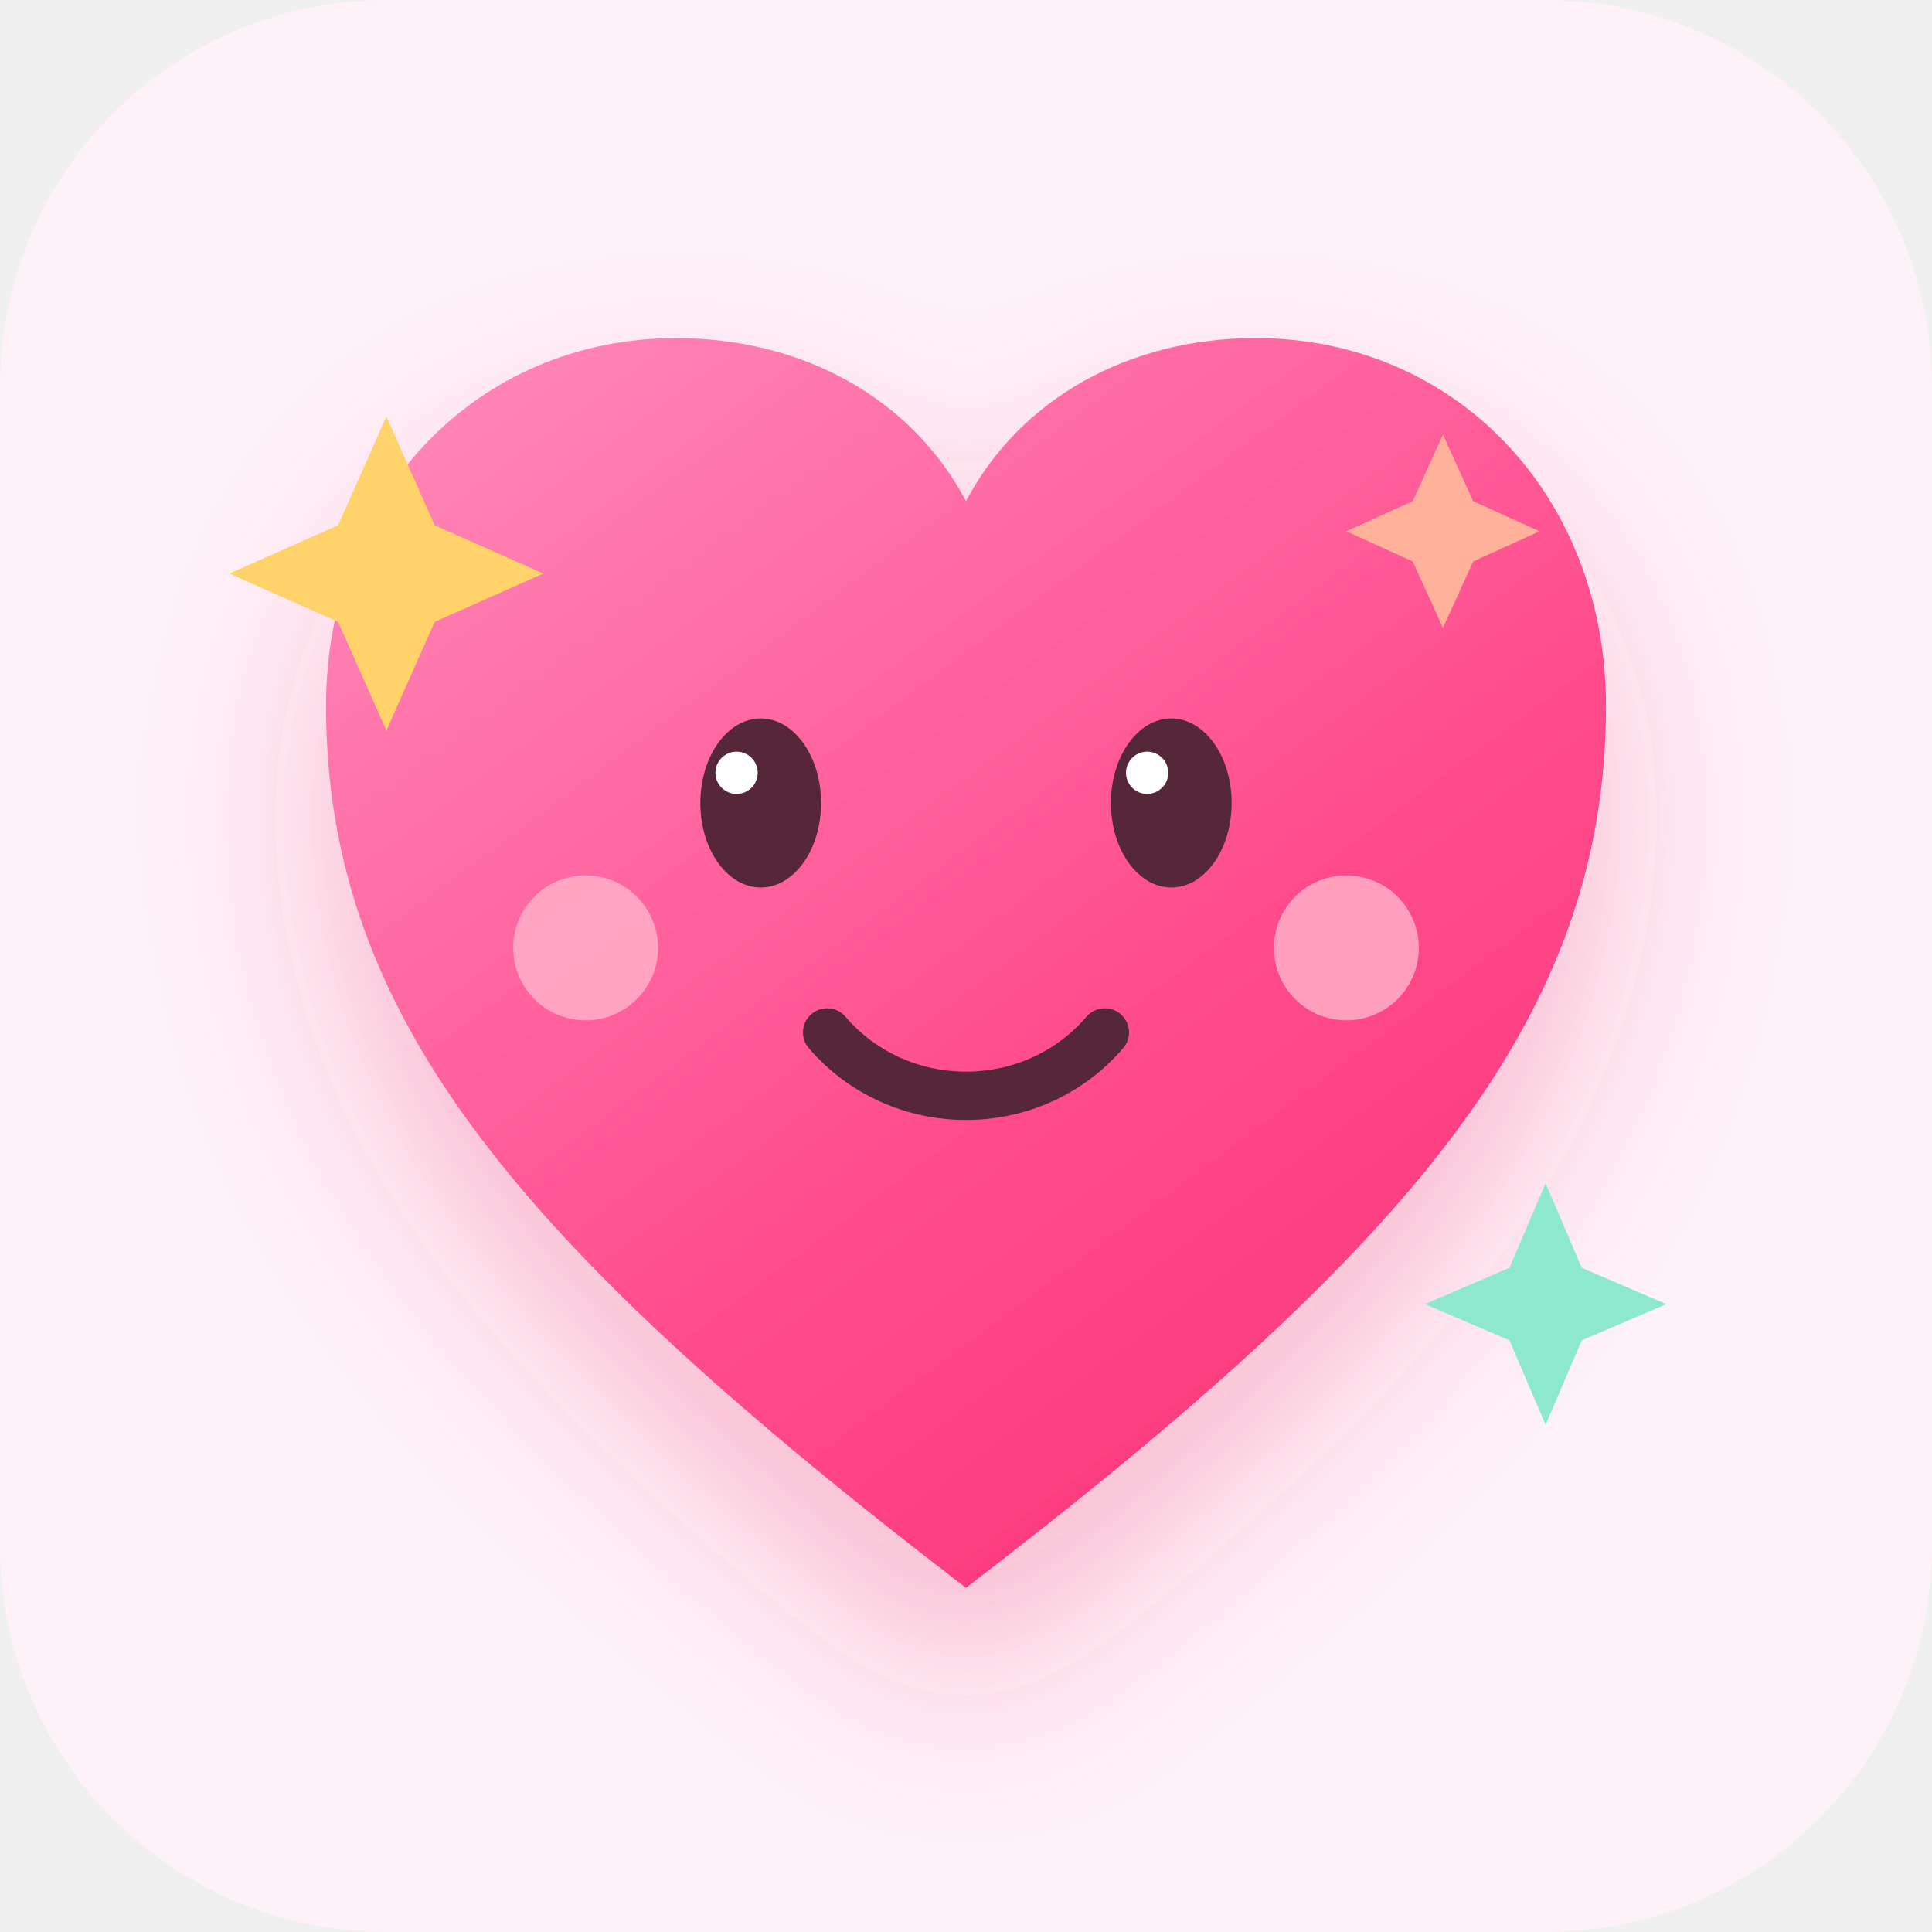
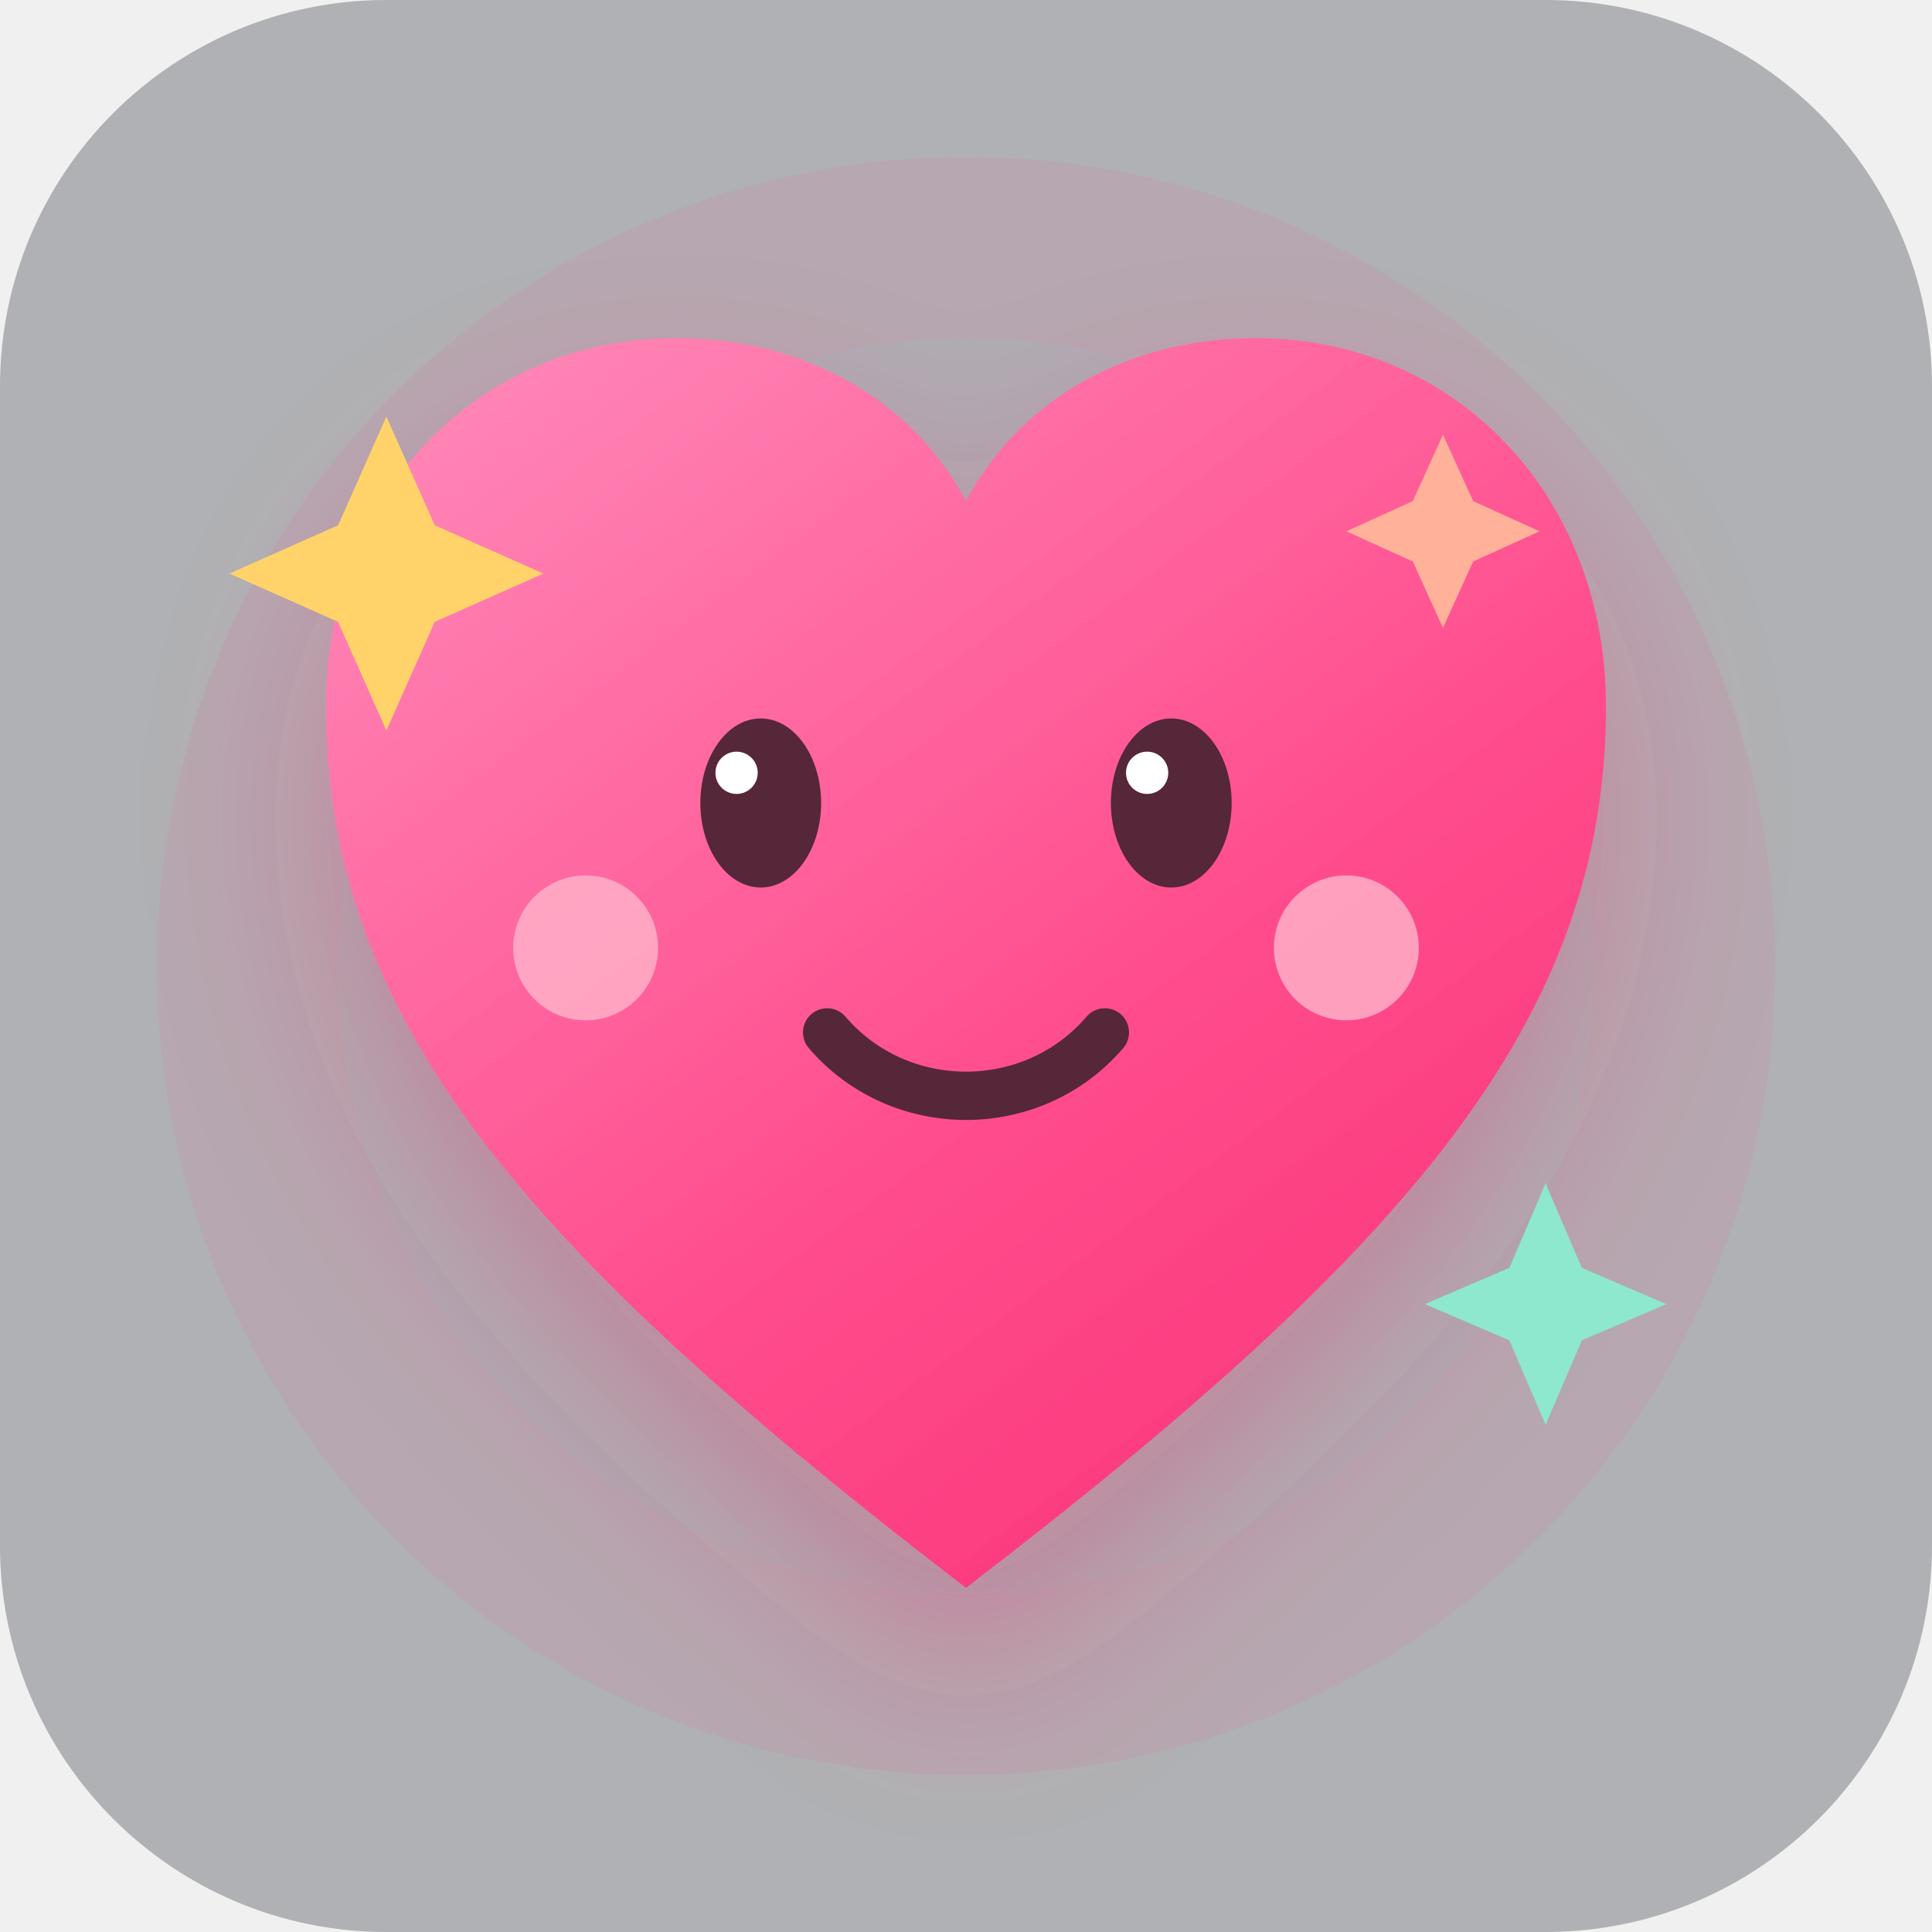
<svg xmlns="http://www.w3.org/2000/svg" viewBox="0 0 320 320" role="img" aria-labelledby="title desc">
  <defs>
    <linearGradient id="heartGradient" x1="80" y1="58" x2="242" y2="276" gradientUnits="userSpaceOnUse">
      <stop offset="0" stop-color="#ff86b7" />
      <stop offset="0.55" stop-color="#ff4d8d" />
      <stop offset="1" stop-color="#f82f73" />
    </linearGradient>
    <filter id="softShadow" x="-20%" y="-20%" width="140%" height="145%">
      <feDropShadow dx="0" dy="16" stdDeviation="14" flood-color="#e52d69" flood-opacity="0.28" />
    </filter>
  </defs>
-   <rect width="320" height="320" rx="64" fill="#fff1f8" />
+   <rect width="320" height="320" rx="64" fill="#0b0d18" opacity="0.28" />
+   <circle cx="160" cy="160" r="134" fill="#ff2f7d" opacity="0.08" />
+   <circle cx="160" cy="160" r="104" fill="#5bf2d1" opacity="0.06" />
  <g filter="url(#softShadow)">
    <path d="M160 263C87 207 54 169 54 117c0-35 25-61 58-61 21 0 39 10 48 27 9-17 27-27 48-27 33 0 58 26 58 61 0 52-33 90-106 146Z" fill="url(#heartGradient)" />
  </g>
  <ellipse cx="126" cy="133" rx="10" ry="14" fill="#552738" />
  <ellipse cx="194" cy="133" rx="10" ry="14" fill="#552738" />
  <circle cx="122" cy="128" r="3.5" fill="#fff" />
  <circle cx="190" cy="128" r="3.5" fill="#fff" />
  <path d="M137 171c12 14 34 14 46 0" fill="none" stroke="#552738" stroke-width="8" stroke-linecap="round" />
  <circle cx="97" cy="157" r="12" fill="#ffb2c9" opacity="0.82" />
  <circle cx="223" cy="157" r="12" fill="#ffb2c9" opacity="0.82" />
  <path d="M64 69l8 18 18 8-18 8-8 18-8-18-18-8 18-8 8-18Z" fill="#ffd36a" />
  <path d="M256 196l6 14 14 6-14 6-6 14-6-14-14-6 14-6 6-14Z" fill="#8ee8cd" />
  <path d="M239 72l5 11 11 5-11 5-5 11-5-11-11-5 11-5 5-11Z" fill="#ffb199" />
</svg>
